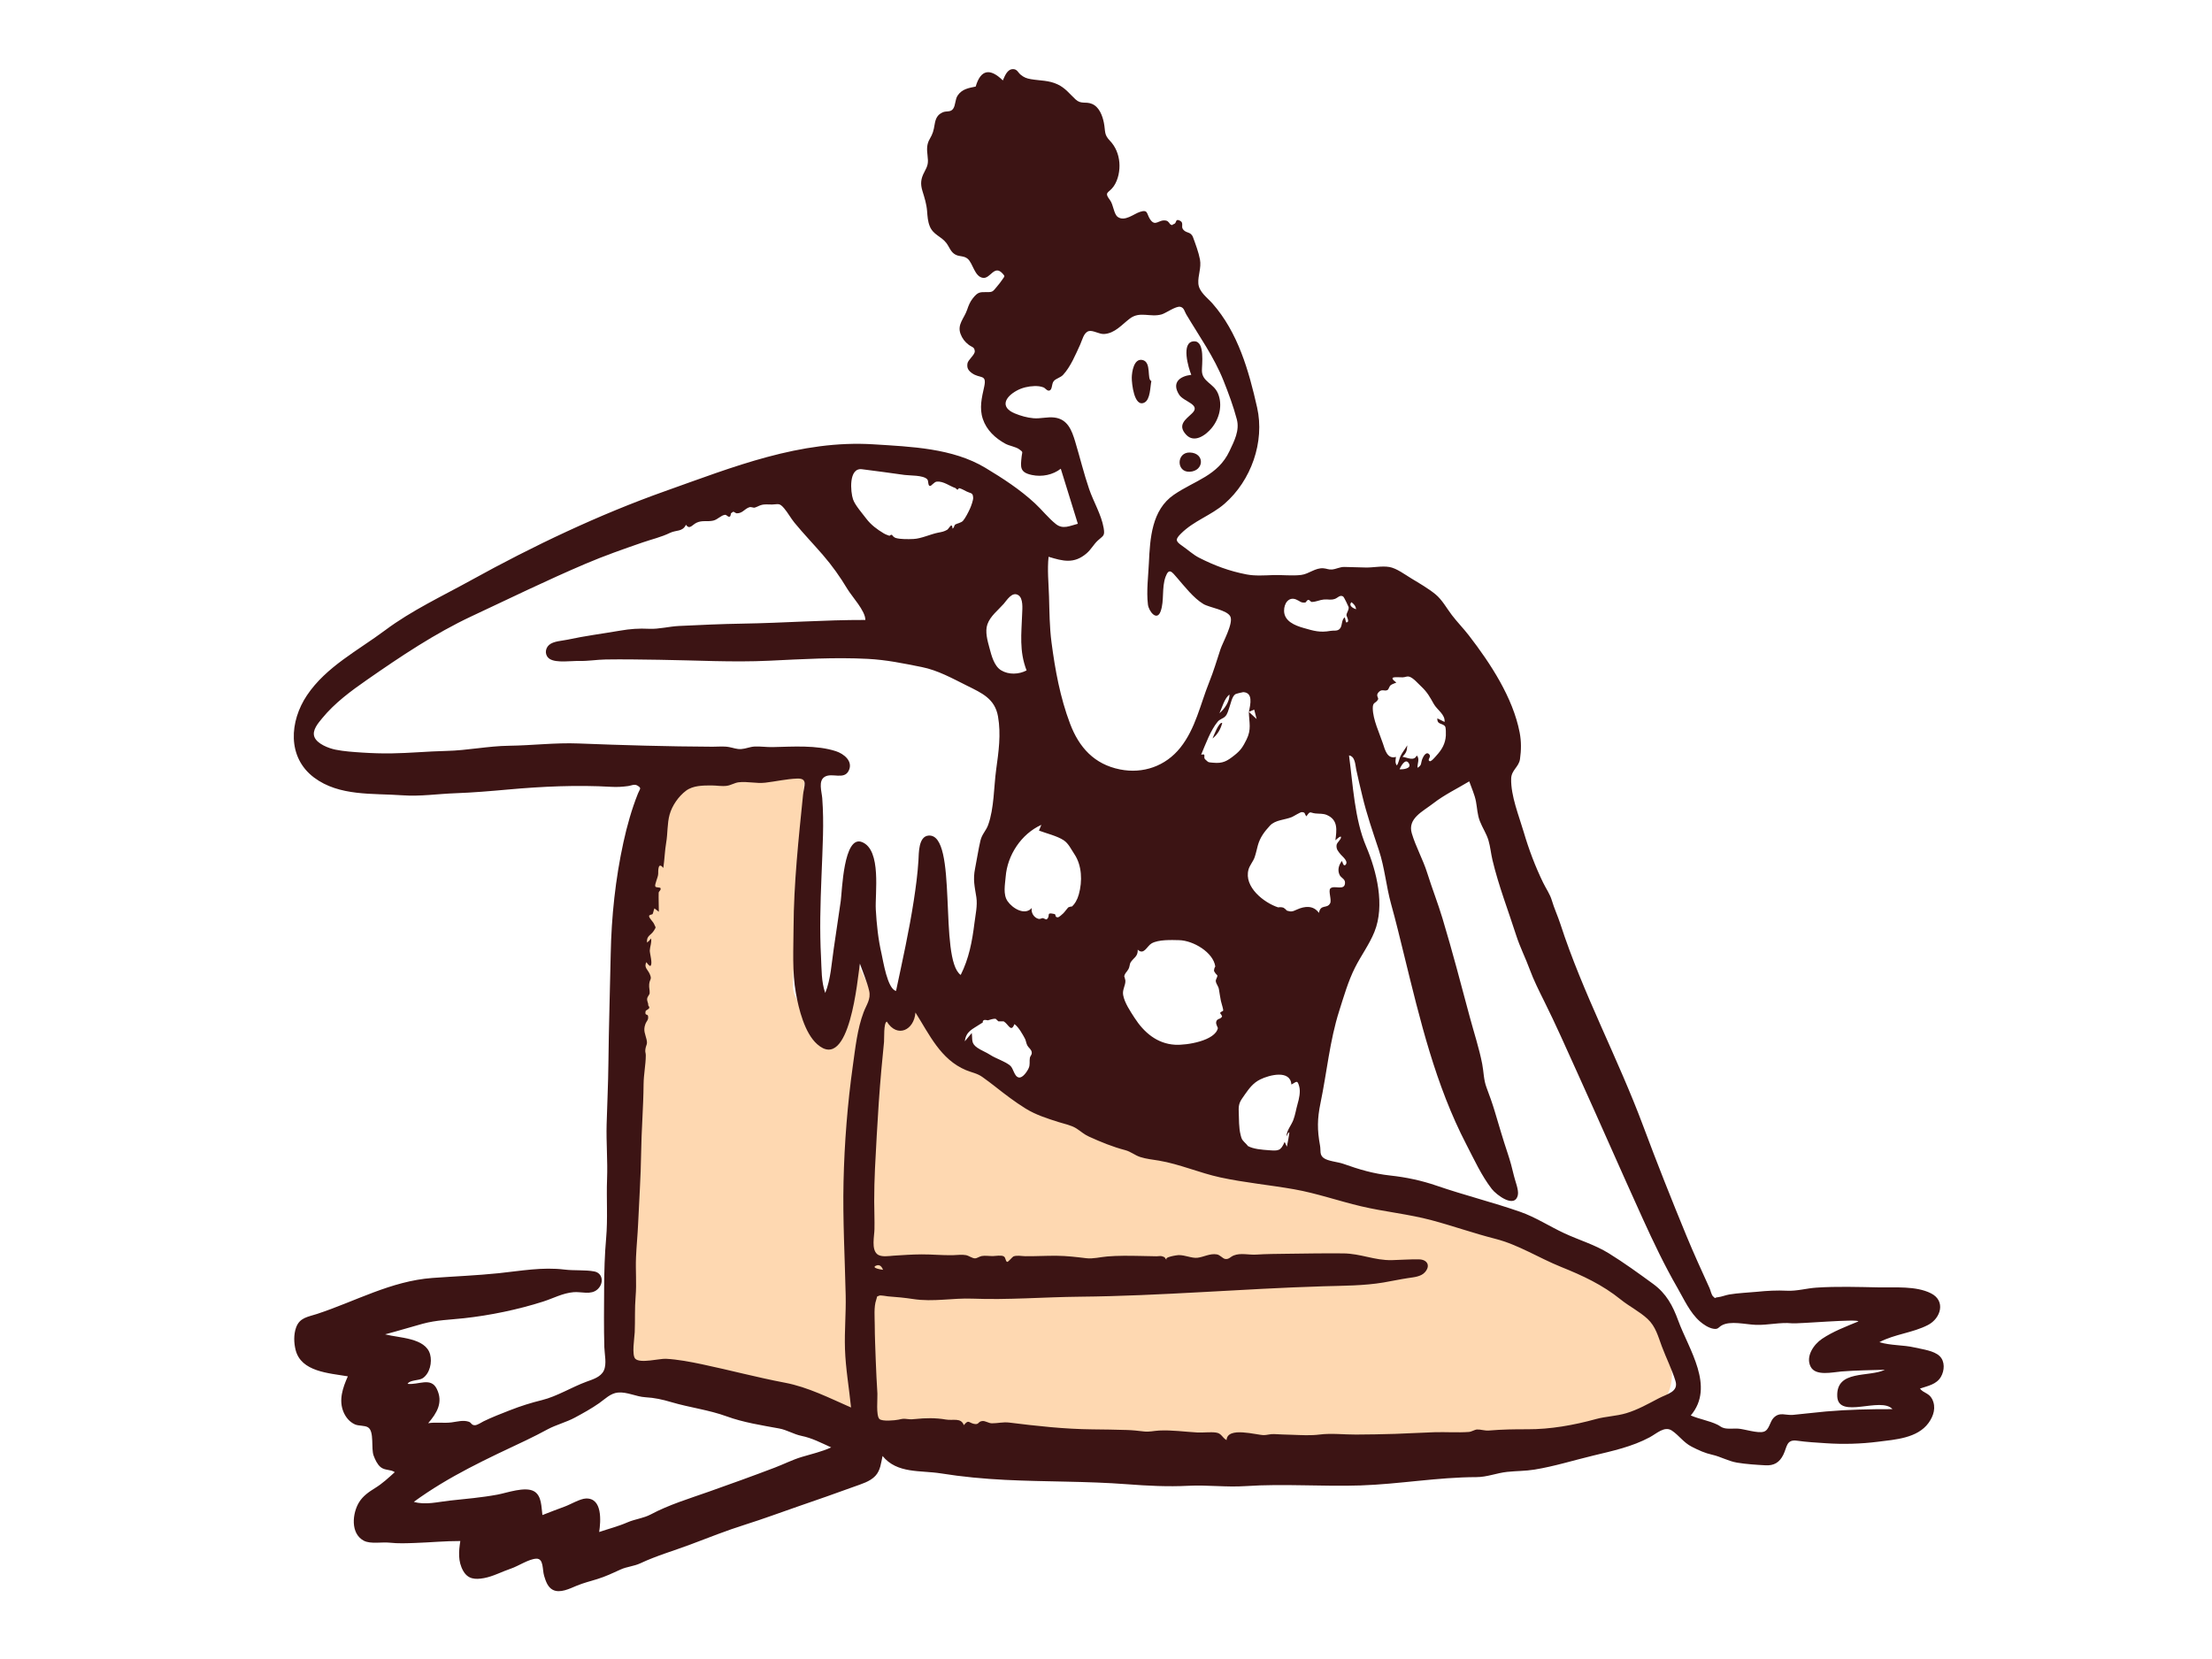
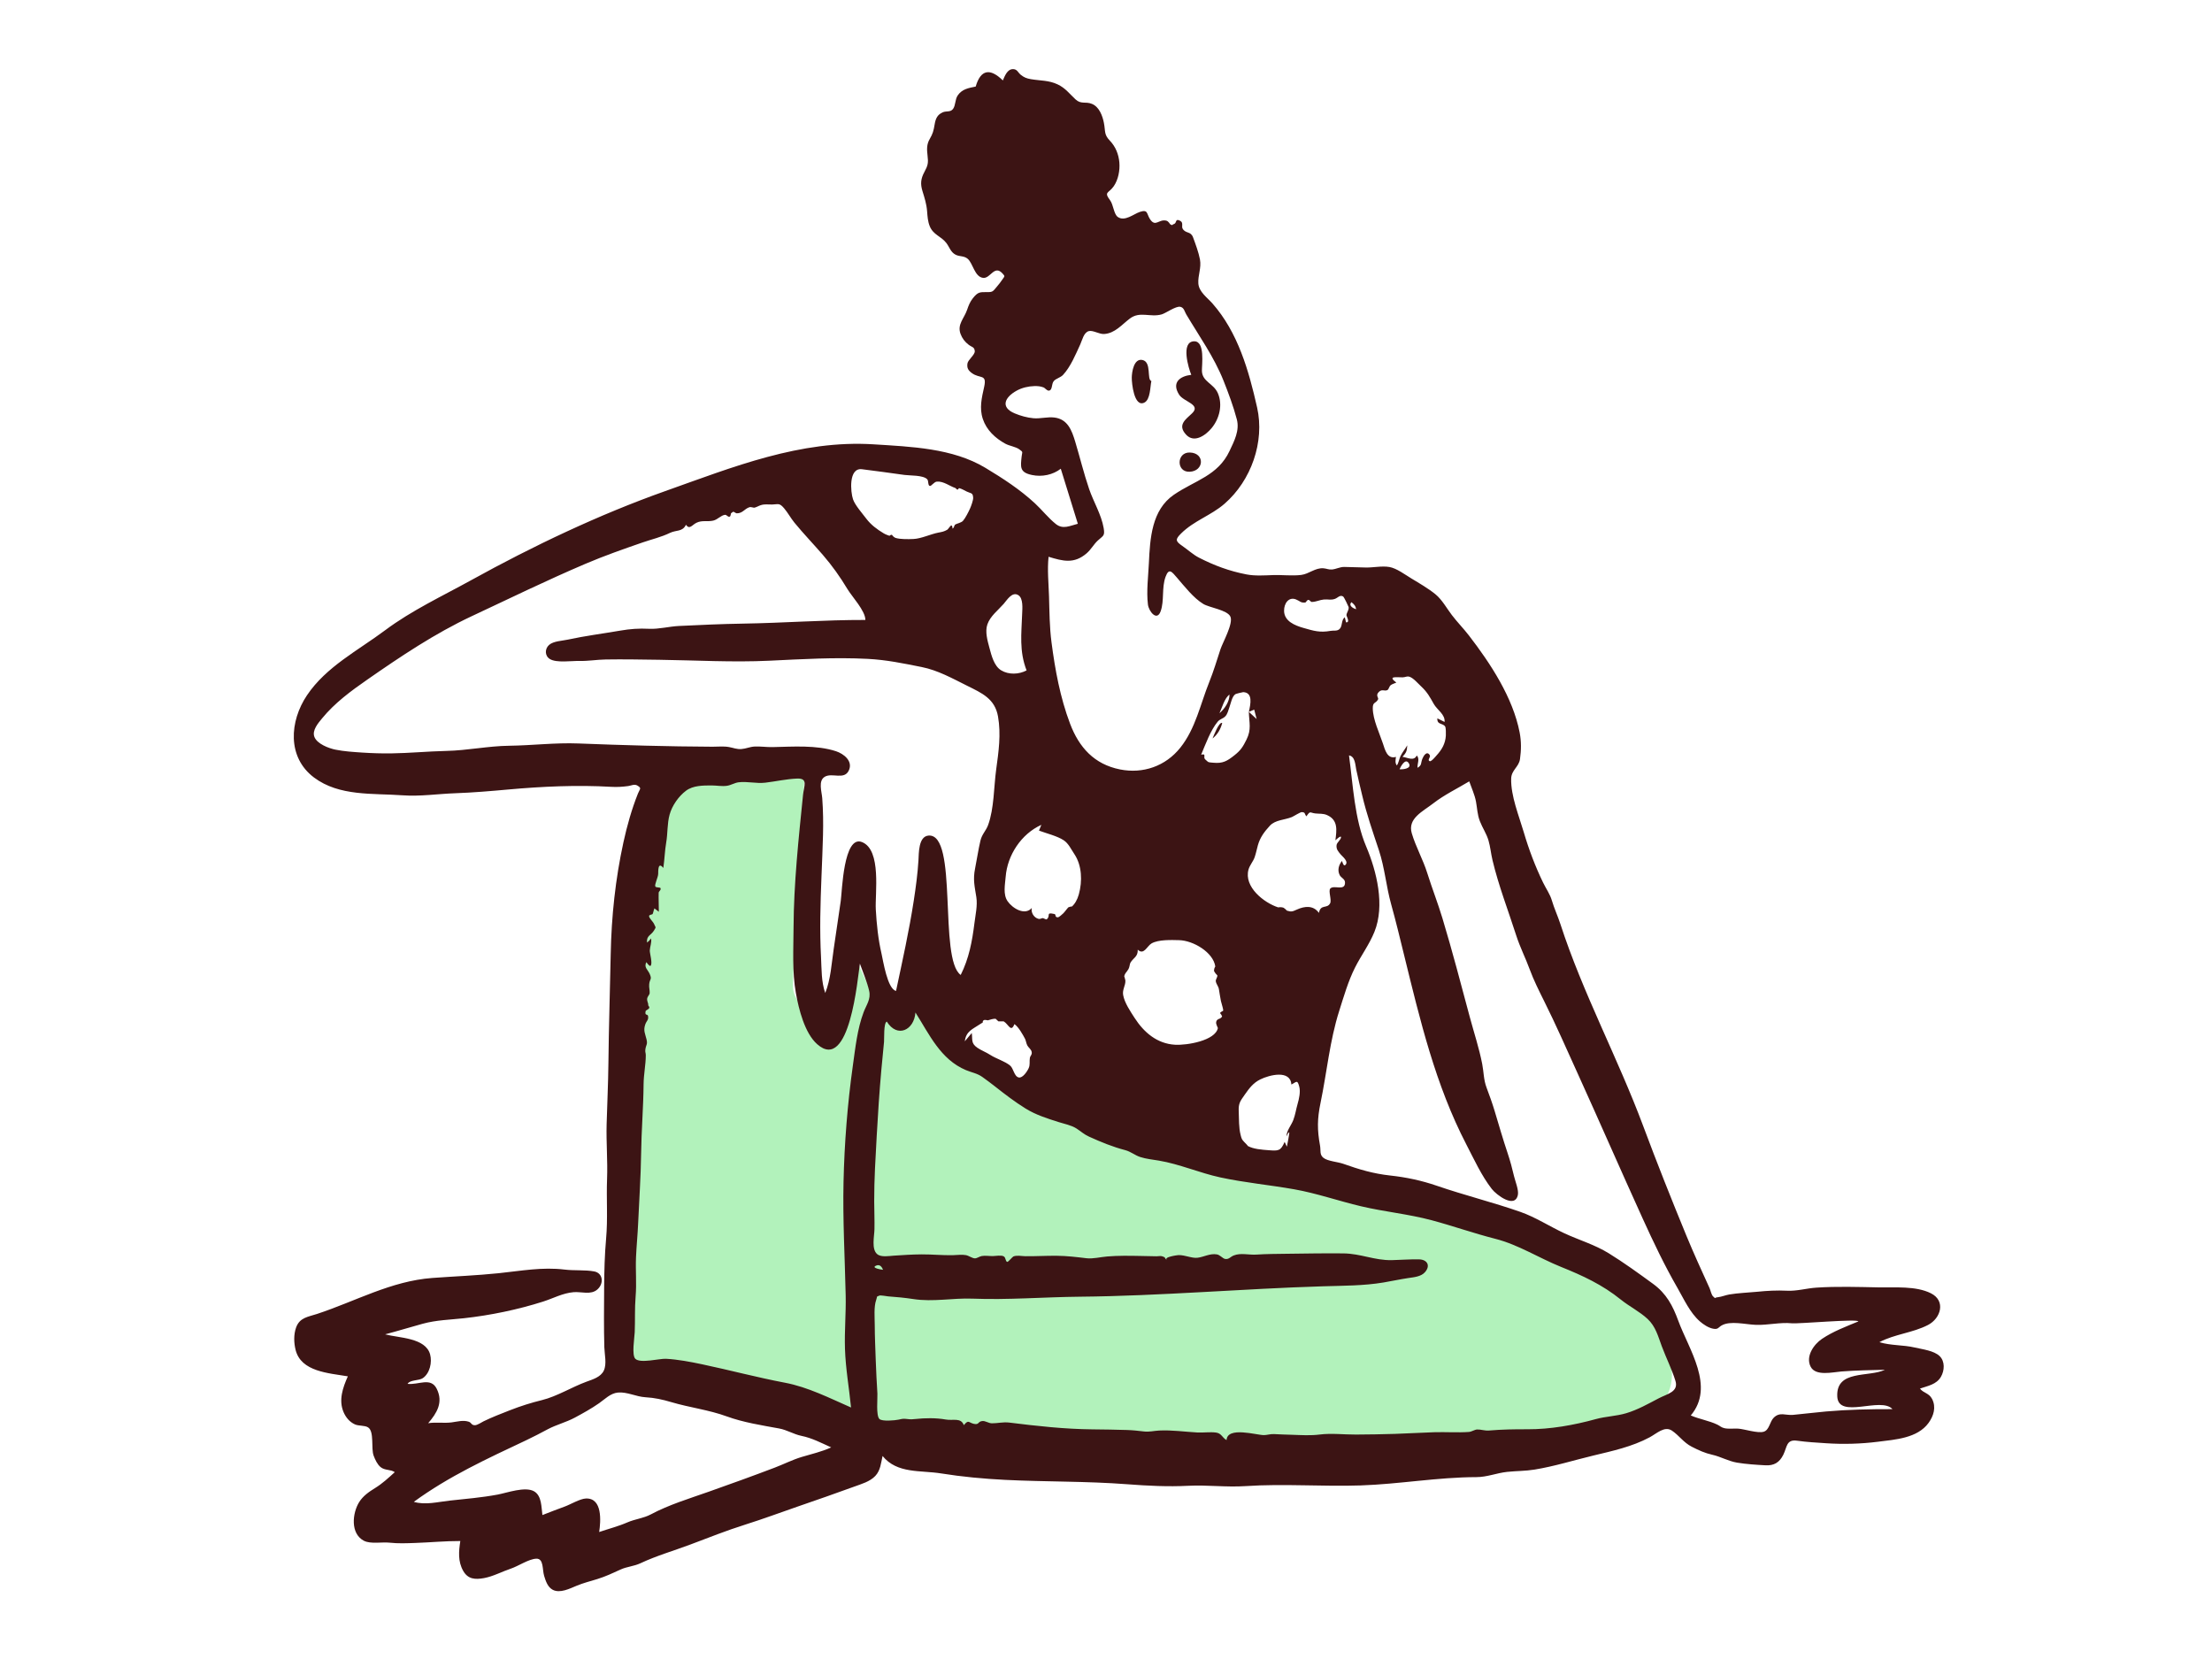
<svg xmlns="http://www.w3.org/2000/svg" viewBox="0 0 1024 768" version="1.1">
  <g id="react-group-118" stroke="none" stroke-width="1" fill="#FFFFFF00" fill-rule="evenodd">
    <g id="react-group-119">
      <rect id="react-rect-121" x="0" y="0" width="1024" height="768" />
-       <path d="M281.53,633.818 C281.649,593.193 282.43,552.554 283.801,511.952 C284.819,481.861 286.123,451.747 288.646,421.738 C289.645,409.851 290.807,397.952 292.636,386.159 C293.769,378.858 294.81,370.902 297.891,364.103 C298.9,361.878 299.874,360.432 302.02,359.293 C309.956,355.082 320.829,354.462 329.578,353.574 C343.922,352.116 358.441,351.697 372.855,351.993 C372.01,367.498 371.166,383.002 370.322,398.505 C369.672,410.445 369.021,422.387 368.371,434.327 C367.961,441.863 366.971,449.615 367.127,457.163 C367.254,463.313 374.486,469.199 378.162,474 C382.671,460.207 387.18,446.414 391.69,432.622 C394.074,438.777 396.622,444.88 399.394,450.87 C401.223,454.822 403.085,458.889 405.51,462.521 C407.726,465.839 408.375,466.307 412.226,465.74 C416.862,465.06 420.382,463.685 423.122,467.13 C425.551,470.185 427.813,473.301 430.449,476.202 C459.556,508.214 504.41,528.096 545.971,537.09 C570.45,542.385 595.144,546.687 619.613,552.087 C656.973,560.333 695.347,568.465 731.03,582.559 C736.622,584.769 742.275,587.141 747.377,590.356 C753.003,593.899 757.021,599.26 760.914,604.567 C770.426,617.538 781.577,638.811 766.906,652.347 C755.659,662.726 738.086,663.768 723.475,664.936 C708.372,666.144 693.216,666.732 678.075,667.225 C636.835,668.564 595.556,668.855 554.297,668.894 C516.6,668.923 478.897,668.71 441.207,667.989 C424.108,667.662 407.631,668.058 391.086,663.67 C357.224,654.692 323.459,645.343 289.68,636.059 C286.964,635.313 284.247,634.567 281.53,633.818" id="react-path-122" fill="#FED8B1" />
+       <path d="M281.53,633.818 C281.649,593.193 282.43,552.554 283.801,511.952 C284.819,481.861 286.123,451.747 288.646,421.738 C289.645,409.851 290.807,397.952 292.636,386.159 C293.769,378.858 294.81,370.902 297.891,364.103 C298.9,361.878 299.874,360.432 302.02,359.293 C309.956,355.082 320.829,354.462 329.578,353.574 C343.922,352.116 358.441,351.697 372.855,351.993 C372.01,367.498 371.166,383.002 370.322,398.505 C369.672,410.445 369.021,422.387 368.371,434.327 C367.961,441.863 366.971,449.615 367.127,457.163 C367.254,463.313 374.486,469.199 378.162,474 C382.671,460.207 387.18,446.414 391.69,432.622 C394.074,438.777 396.622,444.88 399.394,450.87 C401.223,454.822 403.085,458.889 405.51,462.521 C407.726,465.839 408.375,466.307 412.226,465.74 C416.862,465.06 420.382,463.685 423.122,467.13 C425.551,470.185 427.813,473.301 430.449,476.202 C459.556,508.214 504.41,528.096 545.971,537.09 C570.45,542.385 595.144,546.687 619.613,552.087 C656.973,560.333 695.347,568.465 731.03,582.559 C736.622,584.769 742.275,587.141 747.377,590.356 C753.003,593.899 757.021,599.26 760.914,604.567 C770.426,617.538 781.577,638.811 766.906,652.347 C755.659,662.726 738.086,663.768 723.475,664.936 C708.372,666.144 693.216,666.732 678.075,667.225 C636.835,668.564 595.556,668.855 554.297,668.894 C516.6,668.923 478.897,668.71 441.207,667.989 C424.108,667.662 407.631,668.058 391.086,663.67 C357.224,654.692 323.459,645.343 289.68,636.059 C286.964,635.313 284.247,634.567 281.53,633.818" id="react-path-122" fill="#B2F2BB" />
      <g id="react-group-120" transform="translate(135.9999, 31.99952)" fill="#3C1414">
        <path d="M489.631,246.773 C488.049,248.417 490.613,249.683 491.767,250.042 C491.581,248.456 490.816,247.739 489.631,246.773 L489.631,246.773 Z M272.801,555.823 C272.191,554.385 271.281,553.202 269.618,553.881 C266.868,555.002 272.431,555.808 272.801,555.823 L272.801,555.823 Z M511.891,324.111 C513.028,324.252 517.677,323.961 516.24,321.431 C514.574,318.499 512.284,323.203 511.891,324.111 L511.891,324.111 Z M428.524,298.172 C430.968,296.077 433.158,292.874 433.184,289.546 C430.88,291.075 429.649,295.807 428.524,298.172 L428.524,298.172 Z M487.131,256.108 C489.167,256.211 487.304,253.345 487.324,252.774 C487.366,251.549 488.512,250.497 488.326,249.044 C488.319,248.985 486.267,244.391 485.726,244.099 C484.203,243.279 483.318,244.782 481.951,245.247 C479.927,245.936 478.939,245.328 476.766,245.54 C474.851,245.727 473.238,246.659 471.236,246.658 C470.761,246.658 470.235,245.65 469.689,245.706 C468.838,245.793 468.757,246.878 468.155,246.932 C466.04,247.12 465.917,246.28 463.944,245.491 C460.665,244.179 458.364,247.231 458.438,250.838 C458.535,255.616 463.519,257.569 467.338,258.667 C472.263,260.082 474.999,260.935 480.003,260.044 C481.45,259.785 482.92,260.246 484.062,259.248 C485.597,257.906 484.783,255.075 486.535,253.767 C486.734,254.547 486.932,255.328 487.131,256.108 L487.131,256.108 Z M313.862,446.209 C314.271,449.331 313.413,450.939 316.442,453.031 C318.23,454.267 320.478,455.08 322.372,456.318 C325.115,458.111 329.226,459.263 331.659,461.325 C333.204,462.634 333.479,466.34 335.621,466.789 C337.444,467.17 339.617,463.876 340.242,462.393 C340.934,460.75 340.472,459.397 340.753,457.756 C340.942,456.655 341.766,456.426 341.621,455.132 C341.47,453.775 340.154,453.058 339.582,451.981 C339.07,451.016 338.915,449.647 338.514,448.885 C337.567,447.092 335.466,443.283 333.593,442.096 C332.015,446.238 330.819,442.041 328.631,440.825 C327.815,440.803 326.998,440.795 326.182,440.804 C325.759,440.401 325.328,440.006 324.891,439.62 C323.882,439.526 322.22,440.065 321.31,440.346 C320.81,440.232 320.303,440.165 319.789,440.146 C319.107,440.345 318.836,440.725 318.98,441.285 C319.277,441.149 317.629,442.149 317.472,442.256 C314.219,444.466 311.235,445.348 310.632,450.049 C311.709,448.77 312.786,447.489 313.862,446.209 L313.862,446.209 Z M339.232,278.355 C335.754,269.341 336.858,261.399 337.194,251.964 C337.273,249.749 337.745,244.997 335.43,243.527 C332.541,241.694 330.137,245.84 328.628,247.556 C326.038,250.501 322.423,253.205 321.096,257.027 C319.924,260.399 321.133,264.536 322.027,267.877 C322.991,271.477 324.183,276.317 327.46,278.311 C330.96,280.44 335.705,280.231 339.232,278.355 L339.232,278.355 Z M461.836,470.061 C461.335,463.152 451.726,465.573 447.405,467.703 C444.174,469.296 442.366,471.725 440.331,474.613 C438.021,477.892 437.264,478.808 437.448,482.706 C437.617,486.262 437.419,489.839 438.31,493.377 C438.762,495.173 438.863,495.49 440.055,496.727 C440.052,496.724 442.119,498.783 441.544,498.454 C444.21,499.976 448.186,500.231 451.318,500.467 C455.795,500.803 456.872,500.864 458.689,496.609 C459.038,497.35 459.388,498.09 459.736,498.831 C459.848,498.307 461.092,492.092 460.805,492.153 C460.303,492.261 459.764,493.707 459.518,494.075 C459.674,491.212 461.712,489.072 462.699,486.519 C463.608,484.172 463.981,481.514 464.682,479.086 C465.36,476.736 466.119,473.467 465.463,471.028 C464.591,467.789 464.316,468.711 461.836,470.061 L461.836,470.061 Z M519.85,317.765 C521.411,319.236 520.02,321.615 520.223,323.437 C522.345,322.136 521.609,321.439 522.431,319.322 C522.96,317.959 524.52,315.351 525.882,317.585 C526.455,318.524 524.561,319.814 525.843,320.366 C526.597,320.69 528.603,318.166 528.97,317.769 C531.499,315.031 533.117,312.232 533.326,308.498 C533.384,307.476 533.369,304.926 533.006,304.339 C531.955,302.645 529.159,303.647 529.399,300.55 C530.512,301.104 531.625,301.657 532.738,302.211 C533.084,298.728 529.325,296.667 527.754,293.903 C525.964,290.754 524.802,288.463 521.886,285.754 C520.54,284.503 518.35,281.926 516.602,281.324 C515.243,280.856 514.692,281.547 513.321,281.56 C510.455,281.587 506.147,280.812 510.414,283.992 C509.547,284.399 508.408,284.652 507.669,285.293 C507.121,285.768 506.916,287.125 506.274,287.45 C504.888,288.15 503.851,286.784 502.286,288.339 C500.639,289.978 502.325,291.011 501.958,291.733 C500.903,293.81 499.451,292.777 499.498,295.943 C499.575,301.163 502.581,307.342 504.199,312.22 C505.15,315.087 506.213,319.57 510.224,318.395 C510.072,319.775 509.723,321.113 510.619,322.344 C511.456,321.359 511.756,319.197 512.32,318.04 C513.152,316.336 514.506,314.69 515.462,313.033 C515.322,315.652 515.038,316.38 513.258,318.363 C515.6,318.65 518.485,320.527 519.85,317.765 L519.85,317.765 Z M348.491,393.627 C350.639,392 347.818,390.185 352.056,391.108 C353.137,391.344 352.051,392.608 353.683,392.654 C354.299,392.671 355.81,391.155 356.237,390.799 C356.628,390.473 358.384,388.106 358.666,387.953 C358.194,388.207 360.798,387.198 359.985,387.853 C361.536,386.604 362.717,384.55 363.414,382.053 C365.124,375.932 364.88,368.618 361.335,363.36 C359.849,361.156 358.663,358.466 356.424,356.987 C353.387,354.981 348.367,353.788 344.975,352.514 L346.073,349.843 C336.761,354.052 330.339,363.877 329.555,373.859 C329.273,377.45 328.25,382.01 330.437,385.193 C332.719,388.516 338.474,392.009 341.652,388.318 C341.169,390.375 342.586,392.835 344.76,393.363 C345.582,393.563 346.358,392.966 346.722,393.019 C347.185,393.085 348.162,393.693 348.491,393.627 L348.491,393.627 Z M263.011,185.217 C256.754,184.472 257.724,195.774 258.898,199.168 C259.844,201.906 263.235,205.716 265.029,208.101 C267.167,210.942 270.019,213.063 273.052,214.876 C274.092,215.497 274.853,215.696 275.75,216.043 C276.069,215.726 276.45,215.561 276.895,215.547 C277.286,216.199 277.84,216.687 278.556,217.01 C280.831,217.718 284.596,217.61 286.857,217.515 C290.501,217.361 294.756,215.264 298.381,214.565 C300.075,214.238 301.018,214.106 302.516,213.226 C303.271,212.783 304.749,209.368 304.96,212.722 C305.894,212.147 305.599,211.201 306.282,210.78 C306.934,210.378 309.019,209.991 309.796,209.106 C310.88,207.872 312.321,205.057 313.075,203.371 C313.56,202.289 314.588,199.501 314.507,198.375 C314.335,195.99 313.566,196.539 311.528,195.551 C310.166,194.891 309.382,194.338 308.021,193.973 C307.863,193.931 307.485,194.744 307.218,194.674 C306.751,194.553 306.563,194.015 306.236,193.91 C303.75,193.104 300.816,190.715 297.742,190.946 C296.415,191.046 295.172,193.068 294.49,192.965 C293.442,192.806 293.965,190.654 293.234,189.874 C291.369,187.888 285.147,188.209 282.731,187.865 C276.164,186.929 269.59,186.056 263.011,185.217 L263.011,185.217 Z M482.19,357.004 C482.789,352.315 483.527,347.658 478.385,345.35 C476.455,344.484 474.849,344.797 472.87,344.562 C470.299,344.256 470.673,343.149 468.765,345.908 C467.71,344.553 468.411,344.113 466.684,343.952 C465.971,343.886 462.86,345.91 462.051,346.241 C458.676,347.622 454.378,347.494 451.832,350.279 C449.358,352.986 447.357,355.588 446.314,359.281 C445.788,361.141 445.442,363.068 444.792,364.894 C444.089,366.869 442.508,368.571 441.967,370.546 C439.764,378.586 449.129,385.924 455.707,388.057 C456.554,387.883 457.385,387.938 458.2,388.22 C458.774,388.599 459.288,389.046 459.744,389.561 C461.814,390.21 462.306,389.996 464.412,389.046 C467.884,387.481 471.94,386.948 474.568,390.61 C475.379,386.348 478.338,388.884 479.761,386.139 C480.547,384.625 478.83,380.431 479.825,379.34 C481.514,377.487 486.782,380.782 486.646,376.454 C486.596,374.877 484.804,374.355 484.183,373.109 C483.068,370.872 483.687,368.504 485.237,366.538 C485.382,366.877 485.943,369.106 486.686,368.516 C488.656,366.949 485.417,364.481 484.71,363.626 C483.545,362.217 482.485,361.141 482.745,359.174 C482.906,357.954 484.863,356.685 484.793,355.499 C484.739,354.596 482.321,356.899 482.19,357.004 L482.19,357.004 Z M390.691,407.629 C390.824,410.916 388.724,411.345 387.341,413.606 C386.965,414.222 386.94,415.697 386.414,416.6 C385.432,418.293 384.749,418.398 384.434,420.047 C384.469,419.863 384.96,421.681 384.972,421.888 C385.107,424.208 383.494,426.063 383.938,428.614 C384.561,432.203 387.288,436.2 389.211,439.185 C393.558,445.933 399.635,451.164 407.96,451.641 C413.52,451.96 426.601,449.737 427.793,443.924 C427.479,443.25 427.213,442.556 426.996,441.842 C426.868,440.809 427.251,440.104 428.145,439.727 C428.831,439.546 429.368,439.165 429.755,438.582 C429.567,437.991 429.257,437.471 428.827,437.023 C428.981,436.245 430.292,436.207 430.271,435.705 C430.232,434.771 429.41,432.43 429.19,431.365 C428.808,429.525 428.599,427.773 428.264,425.921 C427.992,424.423 427.073,423.683 426.837,422.309 C426.675,421.372 427.627,420.522 427.546,419.528 C426.92,418.967 426.411,418.313 426.021,417.566 C425.977,416.79 426.168,416.07 426.594,415.407 C425.66,408.87 416.41,403.379 409.83,403.229 C406.295,403.148 400.259,402.894 397.08,404.741 C394.955,405.975 393.53,410.352 390.691,407.629 L390.691,407.629 Z M248.782,638.044 C244.135,635.949 239.973,633.717 234.996,632.7 C231.404,631.965 228.32,629.947 224.71,629.289 C216.713,627.831 208.076,626.486 200.406,623.682 C192.182,620.674 183.226,619.597 174.797,617.097 C170.647,615.866 167.025,615.059 162.733,614.821 C158.551,614.59 154.252,612.258 150.072,612.652 C146.578,612.982 144.086,615.666 141.352,617.579 C137.807,620.06 133.941,622.199 130.131,624.248 C126.088,626.423 121.584,627.513 117.594,629.634 C114.281,631.394 111.027,633.112 107.611,634.726 C89.462,643.302 71.937,651.313 55.57,663.245 C60.848,664.851 66.852,663.25 72.097,662.684 C79.552,661.878 86.98,661.273 94.361,659.892 C98.68,659.085 107.11,656.004 111.234,658.372 C114.858,660.452 114.58,665.792 115.1,669.364 C118.521,668.044 121.927,666.69 125.378,665.45 C128.092,664.475 132.496,661.794 135.262,661.7 C142.967,661.439 142.125,672.252 141.375,677.214 C145.877,675.685 150.158,674.618 154.522,672.724 C158.02,671.205 161.883,670.87 165.281,669.059 C173.724,664.559 183.092,661.739 192.132,658.545 C202.331,654.94 212.508,651.268 222.62,647.422 C226.776,645.841 230.875,643.754 235.127,642.472 C239.705,641.091 244.392,640.053 248.782,638.044 L248.782,638.044 Z M349.413,225.744 C348.767,231.826 349.433,237.959 349.619,244.048 C349.837,251.178 349.846,258.232 350.769,265.32 C352.435,278.107 354.78,290.897 359.358,302.996 C363.526,314.016 370.56,321.808 382.472,324.19 C393.174,326.329 403.604,322.66 410.415,314.109 C417.48,305.242 419.65,294.043 423.787,283.766 C425.81,278.741 427.308,273.688 428.995,268.546 C430.007,265.466 435.023,256.624 433.588,253.46 C432.187,250.371 423.92,249.315 421.058,247.598 C416.511,244.869 412.306,239.398 408.836,235.4 C406.511,232.721 405.153,230.74 403.585,234.99 C401.7,240.097 403.066,245.997 401.307,250.951 C399.576,255.822 395.798,251.017 395.41,247.842 C394.666,241.746 395.561,234.821 395.849,228.694 C396.386,217.276 397.135,204.07 407.431,197.03 C417.189,190.358 427.78,188.282 433.198,176.763 C435.37,172.145 437.923,167.307 436.566,162.14 C434.998,156.177 432.677,149.941 430.394,144.21 C426.008,133.204 419.139,123.621 413.134,113.516 C412.323,112.153 412.153,110.406 410.381,110.021 C408.377,109.585 403.699,112.994 401.756,113.544 C396.465,115.04 391.737,111.936 387.069,115.449 C383.323,118.269 380.147,122.327 375.093,122.622 C372.917,122.749 369.964,120.806 368.089,121.27 C365.7,121.861 365.009,125.426 364.088,127.429 C361.973,132.025 359.613,137.784 356.125,141.541 C354.941,142.816 352.849,143.21 351.838,144.397 C350.661,145.776 351.315,148.576 349.629,148.827 C348.652,148.972 347.872,147.647 347.05,147.331 C345.653,146.793 344.283,146.69 342.788,146.734 C340.022,146.815 337.152,147.483 334.721,148.807 C329.068,151.885 326.979,156.566 333.773,159.381 C336.496,160.51 339.453,161.35 342.399,161.612 C345.632,161.899 348.903,160.89 352.1,161.284 C358.265,162.043 360.161,167.199 361.757,172.497 C363.951,179.785 365.724,187.164 368.188,194.376 C370.201,200.268 373.858,206.257 374.914,212.412 C375.563,216.193 374.713,215.911 372.189,218.249 C370.266,220.029 369.11,222.366 367.027,224.152 C361.219,229.131 356.158,227.804 349.413,225.744 L349.413,225.744 Z M724.289,579.727 C724.112,578.428 696.583,580.912 693.455,580.59 C688.111,580.04 682.422,581.503 676.897,581.316 C672.013,581.15 664.968,579.253 660.936,581.624 C659.441,582.503 659.404,583.541 657.044,583.093 C654.851,582.677 652.541,581.127 650.899,579.69 C646.33,575.692 643.538,569.402 640.55,564.217 C634.569,553.841 629.447,543.09 624.483,532.178 C614.258,509.703 604.42,487.1 594.206,464.62 C589.154,453.501 584.283,442.362 578.834,431.449 C576.509,426.791 573.956,421.682 572.166,416.803 C570.215,411.482 567.65,406.487 565.901,401.032 C562.194,389.479 557.764,378.098 554.926,366.217 C554.207,363.209 553.94,360.059 553.074,357.094 C552.15,353.927 550.263,351.219 549.08,348.153 C547.874,345.029 547.871,342.241 547.271,339.048 C546.672,335.866 545.21,332.764 544.157,329.716 C538.736,332.985 532.563,335.96 527.574,339.845 C522.667,343.668 515.507,346.87 517.561,353.781 C519.429,360.067 522.737,365.847 524.705,372.125 C526.913,379.168 529.625,386.053 531.756,393.112 C536.329,408.267 540.332,423.6 544.427,438.891 C546.351,446.075 548.755,453.273 550.165,460.58 C550.899,464.381 550.779,467.78 552.161,471.462 C553.511,475.061 554.791,478.582 555.9,482.267 C557.874,488.826 559.758,495.399 561.942,501.89 C563.124,505.403 564.069,508.955 564.909,512.564 C565.418,514.745 567.149,518.94 566.662,521.198 C565.264,527.7 556.664,521.075 554.606,518.421 C549.831,512.265 546.406,504.734 542.83,497.841 C528.472,470.163 521.412,440.31 514.009,410.18 C512.063,402.259 510.184,394.409 507.997,386.57 C505.705,378.356 505.038,369.768 502.333,361.6 C499.538,353.161 496.687,345.028 494.634,336.345 C493.685,332.325 492.681,328.307 491.838,324.264 C491.388,322.105 491.369,318.134 488.494,317.704 C490.345,331.252 491.029,347.124 496.428,359.83 C501.322,371.354 505.212,387.143 500.264,399.378 C497.885,405.262 494.121,410.287 491.291,415.892 C488.126,422.159 486.064,429.354 483.943,436.032 C479.551,449.86 478.255,464.403 475.316,478.548 C473.775,485.962 473.745,491.033 475.082,498.328 C475.512,500.677 474.753,502.544 476.731,504.05 C478.721,505.565 483.323,505.871 485.782,506.74 C493.247,509.379 499.665,511.315 507.57,512.18 C515.037,512.998 522.049,514.481 529.161,516.927 C541.977,521.334 555.304,524.628 567.897,529.046 C574.785,531.463 581.428,535.769 588.05,538.857 C594.938,542.07 602.245,544.169 608.738,548.179 C615.733,552.497 622.65,557.512 629.278,562.353 C635.418,566.837 638.361,572.411 640.917,579.389 C645.776,592.655 658.027,609.871 646.711,623.257 C650.678,624.981 655.218,625.666 659.019,627.509 C660.331,628.146 660.722,628.767 662.214,629.133 C664.165,629.612 666.676,629.229 668.674,629.359 C671.564,629.547 677.654,631.626 680.472,630.786 C683.106,630 683.221,626.179 685.113,624.293 C687.919,621.497 690.612,623.3 694.045,622.989 C699.13,622.528 704.196,621.861 709.284,621.417 C719.55,620.522 729.787,620.311 740.087,620.335 C734.725,614.384 715.006,625.215 714.522,614.435 C713.961,601.961 729.186,605.703 736.587,602.105 C729.86,602.303 723.133,602.368 716.419,602.901 C712.345,603.225 704.512,605.175 702.208,600.698 C699.732,595.884 703.716,590.316 707.447,587.802 C712.61,584.324 718.577,582.106 724.289,579.727 L724.289,579.727 Z M163.213,413.402 C161.979,415.862 163.89,416.853 164.756,418.836 C165.952,421.576 164.771,421.031 164.531,423.609 C164.37,425.338 164.842,426.154 164.744,427.773 C164.703,428.462 163.723,429.377 163.608,430.161 C163.401,431.568 164.162,432.216 164.079,433.238 C164.038,433.745 164.694,433.835 164.56,434.57 C164.444,435.211 162.968,435.662 162.881,436.065 C162.381,438.402 163.782,437.232 163.996,438.34 C164.354,440.189 163.314,440.506 162.722,442.207 C161.701,445.14 162.688,446.507 163.319,449.257 C163.853,451.576 163.06,451.592 162.759,453.807 C162.576,455.15 162.964,455.314 162.958,456.563 C162.94,460.877 161.975,465.363 161.935,469.934 C161.84,480.752 160.924,491.413 160.787,502.205 C160.652,512.809 159.88,523.545 159.416,534.282 C159.19,539.517 158.659,544.734 158.43,549.97 C158.163,556.05 158.758,562.101 158.246,568.157 C157.781,573.662 158.06,579.185 157.832,584.705 C157.725,587.324 156.377,595.249 158.097,597.01 C160.331,599.296 169.383,596.862 172.311,597.023 C177.815,597.324 183.618,598.432 189.011,599.568 C201.792,602.26 214.602,605.688 227.388,608.103 C238.049,610.116 248.051,615.237 257.974,619.571 C257.065,610.455 255.46,601.562 255.163,592.374 C254.897,584.116 255.675,575.901 255.492,567.653 C255.101,550.055 254.104,532.652 254.497,515.057 C254.898,497.165 256.34,478.896 258.831,461.174 C259.976,453.031 260.869,444.356 263.782,436.619 C265.102,433.114 267.251,430.544 266.359,426.688 C265.392,422.512 263.482,418.146 262.07,414.096 C261.032,420.692 257.374,464.645 242.346,451.432 C236.478,446.273 233.761,435.096 232.449,427.772 C230.677,417.871 231.313,407.465 231.359,397.446 C231.451,377.033 233.696,356.208 235.755,335.907 C236.166,331.852 238.214,328.226 233.012,328.42 C228.135,328.603 223.123,329.758 218.273,330.327 C214.075,330.819 209.86,329.621 205.86,330.157 C204.026,330.403 202.404,331.489 200.552,331.764 C198.215,332.111 195.773,331.603 193.42,331.606 C189.455,331.611 184.858,331.59 181.567,334.057 C178.11,336.648 175.146,340.936 173.985,345.082 C172.825,349.229 173.135,353.896 172.401,358.038 C171.782,361.529 171.65,365.837 171.071,369.802 C168.562,366.658 168.723,371.196 168.696,372.537 C168.665,374.157 166.922,377.435 167.371,378.385 C167.661,378.998 169.609,378.674 169.774,379.154 C170.113,380.144 168.94,380.562 168.919,381.302 C168.836,384.186 169.001,387.167 168.994,390.075 C168.314,389.555 167.632,389.035 166.951,388.514 C166.593,389.292 166.48,390.306 166.139,391.093 C165.985,391.451 164.547,391.352 164.479,392.056 C164.39,392.975 166.402,394.745 166.79,395.749 C167.485,397.543 167.928,396.835 166.75,398.769 C165.394,400.996 163.174,401.12 163.529,404.357 C164.247,403.807 164.873,403.167 165.409,402.438 C165.745,404.37 164.905,406.073 164.803,407.997 C164.736,409.255 166.267,414.276 165.113,415.116 C164.628,415.47 163.331,413.538 163.213,413.402 L163.213,413.402 Z M264.607,254.994 C264.616,250.756 258.429,244.238 256.301,240.691 C252.907,235.032 249.257,229.909 244.942,224.908 C240.607,219.884 235.979,215.095 231.775,209.961 C230.035,207.838 228.744,205.358 226.97,203.279 C224.753,200.683 224.285,201.481 221.539,201.55 C219.451,201.603 218.089,201.248 216.159,201.868 C215.134,202.197 214.47,202.686 213.369,202.989 C212.68,203.18 211.771,202.511 210.846,202.834 C208.558,203.631 207.78,205.671 205.019,205.629 C204.688,205.624 203.628,204.839 203.475,204.883 C203.288,204.937 202.43,205.592 202.46,205.585 C202.276,205.627 202.329,206.926 201.839,207.151 C201.001,207.537 200.407,206.243 199.644,206.327 C197.716,206.539 196.282,208.529 194.149,209.011 C191.409,209.63 189.039,208.727 186.422,210.002 C184.331,211.02 183.274,213.336 181.535,210.942 C179.96,214.286 177.061,213.273 174.165,214.682 C170.127,216.647 165.75,217.643 161.45,219.127 C152.603,222.18 143.694,225.308 135.07,228.983 C117.181,236.607 99.857,245.061 82.368,253.257 C65.264,261.273 49.444,271.902 34.051,282.602 C26.504,287.847 19.001,293.357 13.114,300.54 C11.33,302.716 8.351,306.096 9.553,309.158 C10.825,312.396 16.201,314.406 19.241,315.027 C23.227,315.843 27.609,316.116 31.667,316.387 C36.048,316.681 40.754,316.826 45.09,316.767 C53.636,316.649 62.018,315.816 70.604,315.627 C80.371,315.411 89.946,313.351 99.693,313.229 C110.408,313.095 121.001,311.752 131.732,312.171 C152.416,312.981 173.082,313.578 193.827,313.678 C196.408,313.69 198.939,313.379 201.474,313.829 C203.531,314.193 205.017,314.913 207.223,314.755 C209.278,314.608 211.183,313.709 213.277,313.6 C216.027,313.457 218.844,313.91 221.608,313.853 C230.94,313.662 242.008,312.814 251.004,315.765 C254.577,316.938 259.069,320.353 256.891,324.779 C254.737,329.155 249.235,325.588 245.829,327.577 C242.656,329.43 244.416,334.486 244.64,337.509 C245.063,343.237 245.14,348.935 244.989,354.675 C244.656,367.351 243.884,380.012 243.736,392.692 C243.665,398.851 243.753,405.008 244.078,411.159 C244.365,416.588 244.174,422.497 246.03,427.678 C248.615,421.209 248.93,414.067 249.955,407.25 C251.065,399.875 252.15,392.5 253.205,385.116 C253.832,380.73 254.483,354.388 263.066,357.829 C272.19,361.486 269.018,381.751 269.432,389.037 C269.823,395.914 270.526,402.765 272.084,409.484 C272.809,412.607 274.801,425.869 278.805,426.726 C281.742,412.847 284.847,398.99 287.006,384.962 C287.959,378.77 288.8,372.531 289.18,366.275 C289.378,363.019 289.137,355.192 293.844,354.813 C307.68,353.698 298.398,411.995 308.737,419.329 C312.561,411.722 314.056,403.789 315.094,395.356 C315.566,391.517 316.576,387.195 315.979,383.345 C315.196,378.308 314.346,375.22 315.398,370.015 C316.258,365.754 316.877,361.379 317.871,357.155 C318.588,354.111 320.459,352.625 321.446,349.88 C324.227,342.151 324.048,332.367 325.157,324.254 C326.28,316.037 327.464,307.959 326.008,299.67 C324.567,291.461 318.562,288.851 311.735,285.462 C304.856,282.048 298.219,278.296 290.665,276.79 C282.183,275.1 274.399,273.46 265.717,273.011 C250.395,272.22 235.379,273.138 220.126,273.864 C203.166,274.672 186.189,273.665 169.238,273.432 C160.998,273.319 152.603,273.16 144.377,273.294 C140.255,273.362 136.256,274.077 132.107,273.973 C128.572,273.885 121.662,274.975 118.568,273.095 C116.14,271.62 116.143,268.352 118.193,266.551 C120.224,264.766 124.207,264.672 126.743,264.121 C134.848,262.362 142.927,261.352 151.09,259.94 C155.791,259.127 159.735,258.857 164.446,259.086 C169.021,259.31 173.687,258.002 178.313,257.78 C188.116,257.312 197.976,256.848 207.784,256.695 C226.792,256.399 245.581,254.948 264.607,254.994 L264.607,254.994 Z M274.526,440.919 C272.997,441.509 273.386,448.814 273.247,450.273 C272.834,454.642 272.381,459.006 271.992,463.377 C271.094,473.468 270.418,483.581 269.866,493.696 C269.315,503.812 268.661,513.96 268.694,524.094 C268.709,528.408 268.902,532.718 268.815,537.032 C268.75,540.257 267.331,546.291 270.083,548.582 C271.929,550.119 275.545,549.427 277.702,549.285 C281.964,549.006 286.237,548.721 290.51,548.689 C295.446,548.651 300.348,549.182 305.287,549.053 C307.182,549.004 309.298,548.688 311.174,549.045 C312.533,549.306 314.016,550.478 315.291,550.529 C316.229,550.567 317.442,549.636 318.479,549.453 C320.093,549.168 321.987,549.498 323.629,549.478 C324.797,549.464 327.613,548.936 328.687,549.626 C329.734,550.298 329.331,551.829 330.288,552.168 C330.652,552.297 332.73,549.829 333.086,549.673 C334.677,548.979 336.997,549.519 338.674,549.538 C343.502,549.592 348.333,549.287 353.163,549.333 C357.871,549.377 362.412,549.925 366.931,550.472 C369.919,550.834 373.35,549.927 376.522,549.661 C381.593,549.236 386.686,549.315 391.77,549.417 C394.322,549.468 396.876,549.508 399.428,549.571 C400.032,549.586 401.228,549.351 401.811,549.525 C404.153,550.228 402.667,550.269 404.322,551.338 C402.151,549.935 409.18,549.021 409.585,549.018 C412.775,548.994 415.698,550.561 418.353,550.254 C421.229,549.922 424.165,548.145 427.329,548.696 C428.808,548.954 430.036,550.608 431.135,550.798 C432.911,551.105 433.518,549.822 435.147,549.18 C438.397,547.898 442.168,549.015 445.561,548.793 C450.324,548.482 454.91,548.471 459.691,548.407 C468.414,548.292 477.136,548.148 485.86,548.233 C493.893,548.311 500.347,551.532 508.336,551.357 C512.526,551.266 516.787,550.9 520.971,551.001 C524.564,551.086 526.399,553.764 523.683,556.91 C521.847,559.037 518.475,559.262 515.886,559.651 C512.043,560.23 508.269,561.062 504.439,561.704 C495.332,563.23 485.8,563.183 476.588,563.46 C439.019,564.591 401.442,567.931 363.85,568.284 C347.344,568.439 330.661,569.829 314.207,569.181 C305.028,568.819 296.055,570.792 286.805,569.374 C282.905,568.776 279.071,568.413 275.139,568.132 C274.627,568.096 271.624,567.515 271.057,567.773 C269.382,568.536 270.317,567.839 269.614,569.776 C268.461,572.958 268.942,578.033 268.948,581.421 C268.96,586.82 269.223,592.23 269.404,597.626 C269.579,602.796 269.866,607.962 270.174,613.127 C270.301,615.264 269.46,623.299 271.108,624.892 C272.383,626.126 278.348,625.542 279.962,625.197 C281.898,624.783 282.079,624.681 284.175,624.927 C285.721,625.109 286.271,625.064 287.819,624.897 C292.252,624.418 297.329,624.333 301.78,625.134 C305.234,625.755 308.862,624.116 310.184,627.749 C312.419,625.013 312.368,626.589 314.824,627.139 C317.354,627.704 316.579,626.07 318.723,625.845 C320.234,625.687 321.582,626.881 323.216,626.892 C325.915,626.909 328.343,626.196 331.229,626.556 C343.971,628.146 356.893,629.575 369.742,629.693 C375.073,629.743 380.341,629.825 385.643,629.987 C388.348,630.069 390.906,630.351 393.566,630.67 C396.073,630.972 398.043,630.369 400.649,630.237 C406.412,629.943 412.458,630.821 418.222,631.136 C420.932,631.284 424.326,630.818 426.925,631.174 C429.537,631.531 429.734,633.515 431.811,634.665 C432.139,628.228 445.6,632.351 449.104,632.359 C450.48,632.363 452.161,631.777 453.822,631.883 C456.571,632.06 459.339,632.105 462.092,632.202 C466.482,632.356 470.725,632.622 474.895,632.09 C480.343,631.396 486.26,632.136 491.763,632.102 C497.755,632.064 503.748,631.983 509.737,631.787 C515.805,631.588 521.862,631.217 527.929,631.022 C533.199,630.852 538.79,631.277 543.985,630.891 C545.332,630.791 546.62,629.804 547.824,629.753 C549.493,629.682 551.362,630.399 553.288,630.234 C559.359,629.716 565.016,629.631 571.152,629.652 C581.678,629.688 592.614,627.744 602.706,624.956 C607.358,623.671 612.193,623.601 616.812,622.223 C622.144,620.631 627.027,617.856 631.934,615.288 C635.777,613.276 641.18,612.34 639.615,607.253 C637.945,601.822 635.278,596.556 633.29,591.221 C631.562,586.583 630.46,582.064 626.714,578.575 C623.012,575.127 618.283,572.812 614.339,569.633 C605.743,562.705 596.77,558.562 586.591,554.459 C576.331,550.323 566.971,544.224 556.193,541.474 C546.185,538.92 536.543,535.496 526.737,532.879 C516.008,530.016 504.944,528.978 494.123,526.433 C483.752,523.993 473.57,520.405 463.062,518.547 C451.693,516.538 440.219,515.504 428.892,513.052 C419.289,510.974 410.127,506.903 400.474,505.279 C397.654,504.804 394.605,504.514 391.876,503.628 C389.324,502.799 387.498,501.121 384.918,500.441 C378.962,498.872 373.786,496.733 368.147,494.183 C365.776,493.11 364.462,491.792 362.407,490.462 C359.956,488.877 356.817,488.314 354.066,487.44 C348.767,485.757 343.489,484.102 338.735,481.147 C333.807,478.085 329.28,474.623 324.744,471.045 C322.823,469.53 320.769,468.009 318.8,466.592 C316.374,464.847 313.885,464.531 311.166,463.391 C299.373,458.443 294.209,446.827 287.785,436.72 C287.182,444.905 279.351,448.703 274.526,440.919 L274.526,440.919 Z M442.129,297.544 C442.942,293.878 444.101,288.617 439.532,288.412 C439.238,288.399 436.211,289.155 435.899,289.356 C434.342,290.357 433.753,293.696 433.159,295.317 C432.636,296.747 432.273,298.651 431.111,299.731 C429.965,300.798 428.768,300.824 427.698,302.102 C424.443,305.991 422.018,312.671 420.049,317.366 C422.72,316.72 420.779,318.512 421.915,319.533 C423.69,321.127 423.137,320.839 425.66,321.086 C430.056,321.516 432.062,320.345 435.499,317.607 C438.414,315.285 439.35,313.764 441.028,310.412 C443.427,305.624 442.257,302.573 442.124,297.541 C443.327,298.648 444.53,299.755 445.733,300.863 C445.36,299.412 444.986,297.961 444.613,296.511 L442.129,297.544 Z M315.677,8.07 C318.013,0.074 322.377,-0.517 328.244,5.228 C329.174,3.173 330.275,-0.018 332.98,5.68434189e-13 C334.897,0.013 335.236,1.563 336.522,2.609 C338.074,3.874 339.284,4.318 341.254,4.655 C345.553,5.39 349.548,5.138 353.594,7.06 C357.28,8.81 359.033,11.366 361.871,13.987 C364.526,16.439 366.463,14.851 369.494,16.092 C372.864,17.472 374.371,21.556 375.024,24.865 C375.821,28.913 374.991,30.203 377.805,33.142 C380.459,35.915 381.867,39.446 382.187,43.256 C382.488,46.859 381.693,51.135 379.613,54.173 C377.272,57.595 374.846,56.649 377.894,60.714 C379.428,62.761 379.601,67.118 381.446,68.43 C384.674,70.723 388.842,67.024 391.693,66.093 C395.567,64.828 394.703,66.944 396.402,69.496 C398.913,73.266 400.406,69.376 403.831,70.129 C405.09,70.406 405.459,71.765 405.902,71.928 C407.466,72.508 405.805,72.293 407.592,71.648 C408.78,71.22 407.966,68.916 410.359,70.231 C412.022,71.146 410.77,72.773 411.526,73.951 C413.011,76.267 415.216,74.917 416.314,77.906 C417.406,80.883 418.885,84.831 419.492,88.086 C420.232,92.04 418.495,95.481 418.749,99.222 C419.015,103.129 422.886,105.762 425.294,108.501 C437.103,121.925 442.103,139.581 445.955,156.647 C449.536,172.508 443.234,190.464 430.86,201.214 C424.587,206.664 416.75,209.001 410.726,214.999 C408.052,217.661 408.087,218.504 411.273,220.686 C413.883,222.473 416.277,224.75 419.043,226.162 C426.154,229.792 433.083,232.385 441.023,233.909 C445.027,234.678 449.196,234.37 453.247,234.226 C457.464,234.076 462.224,234.674 466.346,234.159 C469.987,233.704 472.867,230.765 476.679,231.077 C478.173,231.199 479.089,231.77 480.61,231.635 C482.607,231.459 484.287,230.402 486.411,230.456 C489.64,230.538 492.835,230.592 495.957,230.71 C499.503,230.842 503.671,229.871 507.2,230.484 C510.549,231.065 514.532,234.077 517.445,235.833 C521.036,237.998 525.347,240.502 528.562,243.147 C531.599,245.647 533.741,249.625 536.11,252.729 C538.615,256.013 541.514,258.947 544.033,262.216 C553.951,275.085 564.398,290.936 567.499,307.138 C568.284,311.238 568.241,315.287 567.65,319.405 C567.121,323.083 563.67,324.481 563.565,328.435 C563.352,336.437 567.186,345.714 569.412,353.298 C571.757,361.283 574.694,369.039 578.331,376.548 C579.739,379.456 581.524,381.86 582.41,384.872 C583.492,388.551 585.14,392.041 586.345,395.752 C596.771,427.851 612.933,457.732 624.714,489.344 C631.045,506.331 637.74,523.172 644.643,539.942 C648.04,548.198 651.72,556.201 655.413,564.331 C655.899,565.399 656.244,567.458 657.09,568.193 C658.519,569.435 657.259,568.728 659.26,568.517 C660.986,568.335 662.778,567.548 664.52,567.256 C668.724,566.55 673.03,566.429 677.27,566.011 C682.142,565.529 686.431,565.278 691.306,565.514 C695.843,565.734 700.309,564.386 704.825,564.087 C714.506,563.446 724.053,563.784 733.727,563.965 C741.265,564.106 750.917,563.21 757.892,566.71 C764.88,570.216 762.469,578.29 756.543,581.365 C749.442,585.05 741.084,585.576 734.027,589.331 C739.323,590.961 745.045,590.541 750.44,591.813 C753.917,592.633 759.292,593.239 761.913,595.777 C764.451,598.236 764.194,602.471 762.519,605.355 C760.433,608.945 756.421,609.565 752.81,610.81 C754.437,612.966 756.966,612.798 758.43,615.639 C760.375,619.418 759.159,623.455 756.777,626.722 C751.608,633.815 741.372,634.414 733.381,635.425 C725.529,636.419 717.283,636.657 709.378,636.119 C704.874,635.812 700.43,635.587 695.982,634.953 C690.865,634.223 691.357,637.808 689.534,641.477 C687.77,645.029 685.224,646.551 681.284,646.332 C677.03,646.094 672.313,645.805 668.099,645.092 C664.064,644.41 660.57,642.327 656.7,641.459 C653.215,640.676 650.448,639.412 647.137,637.717 C643.337,635.772 641.316,632.517 637.99,630.282 C634.576,627.988 631.004,631.592 627.647,633.386 C619.488,637.745 610.534,639.673 601.61,641.816 C592.51,644.002 583.648,646.799 574.393,648.312 C570.086,649.015 565.995,648.921 561.708,649.378 C556.768,649.905 552.486,651.792 547.441,651.802 C529.625,651.839 511.694,655.055 493.87,655.65 C476.225,656.239 458.294,654.779 440.668,655.961 C431.656,656.566 422.934,655.353 413.972,655.819 C404.727,656.301 395.155,655.814 385.929,655.108 C366.783,653.643 348.232,654.024 329.287,653.075 C319.432,652.581 309.384,651.653 299.653,650.088 C290.112,648.554 279.315,650.321 272.567,642.021 C271.825,645.275 271.622,648.649 269.244,651.215 C266.743,653.913 262.714,655.002 259.366,656.231 C250.817,659.368 242.175,662.348 233.567,665.325 C225.408,668.148 217.196,671.205 208.972,673.792 C200.328,676.511 192.105,679.807 183.607,682.999 C175.907,685.891 167.929,688.176 160.509,691.663 C157.448,693.101 154.242,693.22 151.316,694.563 C147.702,696.221 144.345,697.812 140.473,699.008 C137.152,700.034 134.114,700.772 130.9,702.106 C127.718,703.427 123.21,705.721 119.88,703.964 C117.539,702.73 116.62,699.894 115.9,697.526 C114.998,694.565 115.767,689.427 112.261,689.56 C108.797,689.691 103.907,693.025 100.511,694.156 C96.448,695.51 92.289,697.774 88.104,698.541 C83.914,699.308 80.616,699.078 78.418,695.182 C75.944,690.798 76.356,686.152 77.096,681.383 C69.964,681.366 63.358,682.036 56.164,682.28 C52.201,682.415 48.347,682.591 44.395,682.154 C40.828,681.761 35.525,682.879 32.431,681.247 C26.142,677.927 27.078,668.537 30.25,663.402 C32.012,660.551 34.773,658.629 37.579,656.899 C41.098,654.731 43.678,652.272 46.76,649.51 C44.75,648.125 42.136,648.798 40.165,647.148 C38.634,645.868 37.681,643.732 36.982,641.91 C35.679,638.513 37.358,630.72 34.418,628.795 C32.848,627.768 30.067,628.203 28.273,627.379 C25.822,626.254 24.101,624.179 23.045,621.71 C20.667,616.144 22.705,610.35 25.025,605.15 C16.235,603.651 3.349,603.055 0.835,592.876 C0.031,589.625 -0.079,585.861 1.027,582.664 C2.669,577.92 6.493,577.664 10.733,576.273 C28.46,570.455 45.063,561.007 64.162,559.606 C74.392,558.856 84.696,558.461 94.914,557.4 C105.177,556.334 115.071,554.453 125.402,555.73 C129.797,556.273 134.885,555.789 139.089,556.584 C143.154,557.351 143.669,562.146 140.562,564.914 C137.542,567.603 133.162,565.883 129.566,566.185 C124.47,566.612 120.177,569.023 115.419,570.541 C103.744,574.267 90.951,576.911 78.776,578.249 C72.24,578.967 66.067,579.063 59.669,580.806 C53.857,582.39 48.105,584.189 42.273,585.705 C48.645,587.409 60.988,587.219 63.109,594.982 C64.106,598.635 63,603.69 59.788,605.949 C57.923,607.261 53.849,606.662 52.675,608.622 C57.692,609.238 63.414,605.378 66.168,610.898 C69.311,617.197 66.236,622.169 62.215,626.846 C65.768,626.257 69.421,626.928 73.009,626.473 C75.778,626.121 78.364,625.288 80.995,626.155 C82.315,626.59 82.141,627.766 83.808,627.773 C85.02,627.778 86.835,626.46 87.887,625.952 C91.885,624.022 95.942,622.452 100.074,620.841 C105.102,618.881 109.88,617.374 114.898,616.144 C121.827,614.444 128.782,610.081 135.542,607.614 C138.406,606.569 142.088,605.498 143.511,602.516 C144.979,599.44 143.854,594.936 143.764,591.683 C143.509,582.531 143.618,573.366 143.674,564.212 C143.721,556.513 143.906,548.959 144.591,541.29 C145.41,532.113 144.677,522.969 145.028,513.778 C145.351,505.338 144.594,496.918 144.824,488.481 C145.081,479.082 145.551,469.717 145.648,460.307 C145.821,443.404 146.39,426.521 146.717,409.622 C147.053,392.263 148.893,374.897 152.603,357.923 C154.265,350.32 156.435,342.576 159.328,335.352 C160.244,333.064 161.204,332.934 159.002,331.626 C157.696,330.851 156.083,331.717 154.802,331.889 C152.108,332.249 149.703,332.408 146.961,332.247 C131.243,331.326 114.969,332.071 99.308,333.484 C91.163,334.219 82.974,334.919 74.796,335.211 C66.64,335.501 58.484,336.766 50.327,336.168 C36.66,335.167 21.072,336.731 9.359,327.928 C-3.14,318.536 -1.963,301.895 6.108,289.872 C15.015,276.603 29.892,269.043 42.315,259.745 C54.52,250.61 68.866,243.91 82.177,236.553 C110.672,220.802 141.292,206.223 171.972,195.338 C203.186,184.265 234.505,171.535 268.501,173.699 C285.724,174.795 304.993,175.435 320.186,184.586 C328.302,189.476 336.159,194.574 343.132,201.033 C346.417,204.076 349.312,207.826 352.81,210.606 C356.061,213.191 359.25,211.421 362.965,210.471 C360.333,201.978 357.701,193.484 355.069,184.991 C351.435,187.811 346.434,188.883 341.708,187.886 C335.971,186.675 336.436,184.224 336.949,179.315 C337.189,177.038 337.81,177.427 335.834,175.989 C334.214,174.809 331.253,174.423 329.388,173.401 C324.735,170.852 320.702,167.109 318.987,161.97 C317.282,156.86 318.49,152.12 319.606,147.048 C320.947,140.949 317.631,143.499 313.839,140.663 C312.171,139.415 311.573,138.331 311.86,136.27 C312.094,134.597 315.401,132.188 315.253,130.541 C315.074,128.556 313.969,128.778 312.399,127.581 C310.667,126.26 309.42,124.64 308.656,122.561 C307.038,118.158 310.336,115.438 311.718,111.378 C312.388,109.41 313.047,107.727 314.363,106.071 C316.695,103.137 317.6,103.201 320.853,103.227 C323.592,103.248 323.562,103.024 325.614,100.547 C326.41,99.586 327.204,98.631 327.892,97.588 C329.074,95.797 329.402,96.04 328.138,94.641 C324.286,90.377 322.529,97.034 319.108,96.632 C315.151,96.167 314.441,89.892 311.96,87.796 C310.224,86.329 308.243,86.888 306.345,85.897 C304.023,84.686 303.557,82.377 302.05,80.442 C299.604,77.302 296.053,76.748 294.421,72.764 C293.495,70.503 293.368,68.175 293.18,65.778 C292.911,62.365 292.018,59.667 291.025,56.418 C290.013,53.104 290.262,50.709 291.908,47.66 C293.604,44.518 293.804,43.461 293.377,39.917 C293.052,37.219 292.952,34.824 294.36,32.417 C295.878,29.823 296.194,28.469 296.689,25.514 C297.12,22.923 297.943,21.057 300.448,19.982 C302.155,19.249 304.003,20.065 305.209,18.396 C306.412,16.73 306.091,14.061 307.327,12.22 C309.343,9.217 312.375,8.747 315.677,8.07 L315.677,8.07 Z" id="react-path-123" />
        <path d="M415.482,141.516 C414.31,138.763 410.389,126.065 416.838,126 C421.955,125.948 420.338,136.967 420.401,139.672 C420.518,144.735 425.815,145.454 427.796,150.047 C430.108,155.402 428.513,161.796 424.91,166.161 C422.159,169.492 416.865,173.309 413.086,169.231 C408.884,164.693 412.922,162.146 415.864,159.32 C420.125,155.225 411.972,154.035 409.855,150.713 C406.258,145.067 410.207,142.13 415.482,141.516" id="react-path-124" />
        <path d="M397.007,144.38 C396.419,146.994 396.598,152.963 393.758,154.372 C388.995,156.735 387.895,145.339 387.932,142.823 C387.972,140.147 388.898,133.824 392.844,134.643 C397.272,135.562 394.76,143.761 397.007,144.38" id="react-path-125" />
        <path d="M414.823,177.48 C421.865,177.699 421.469,186.097 414.716,186.39 C408.432,186.663 408.587,177.287 414.823,177.48" id="react-path-126" />
        <path d="M429.8,302.654 C429.142,305.452 427.608,308.09 425.309,309.853 C425.851,308.747 428.204,302.156 429.8,302.654" id="react-path-127" />
      </g>
    </g>
  </g>
</svg>
